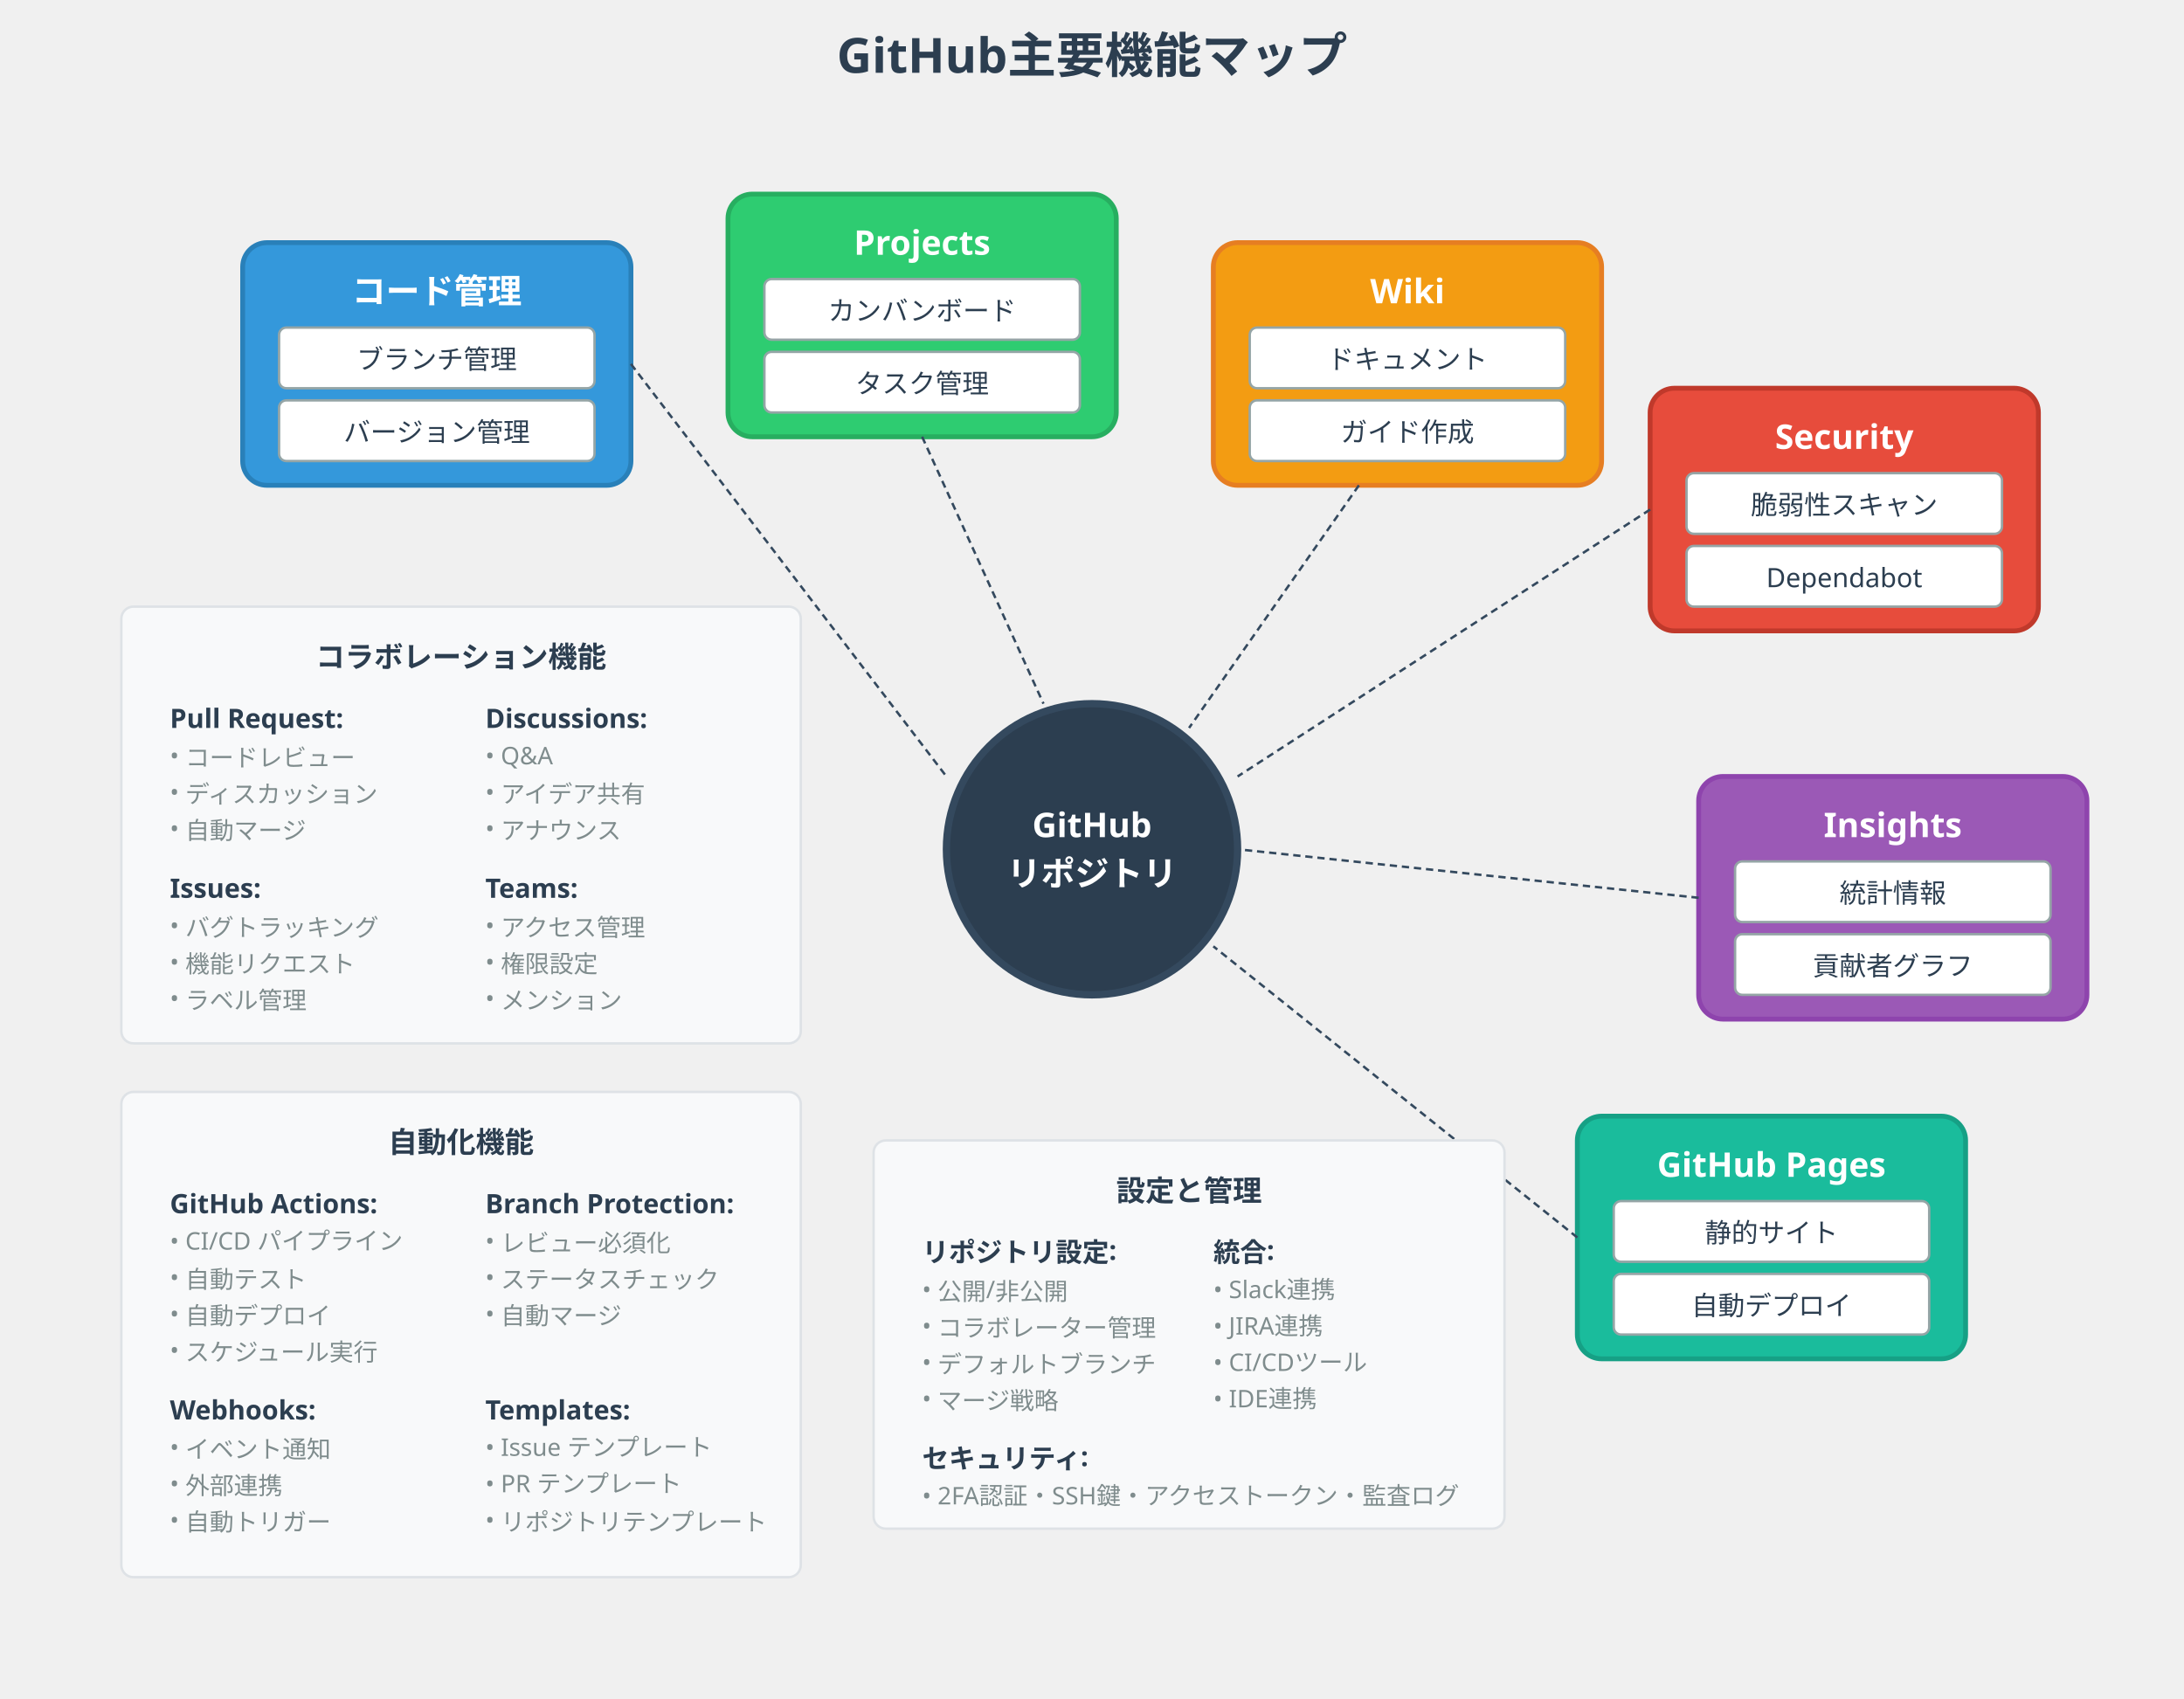
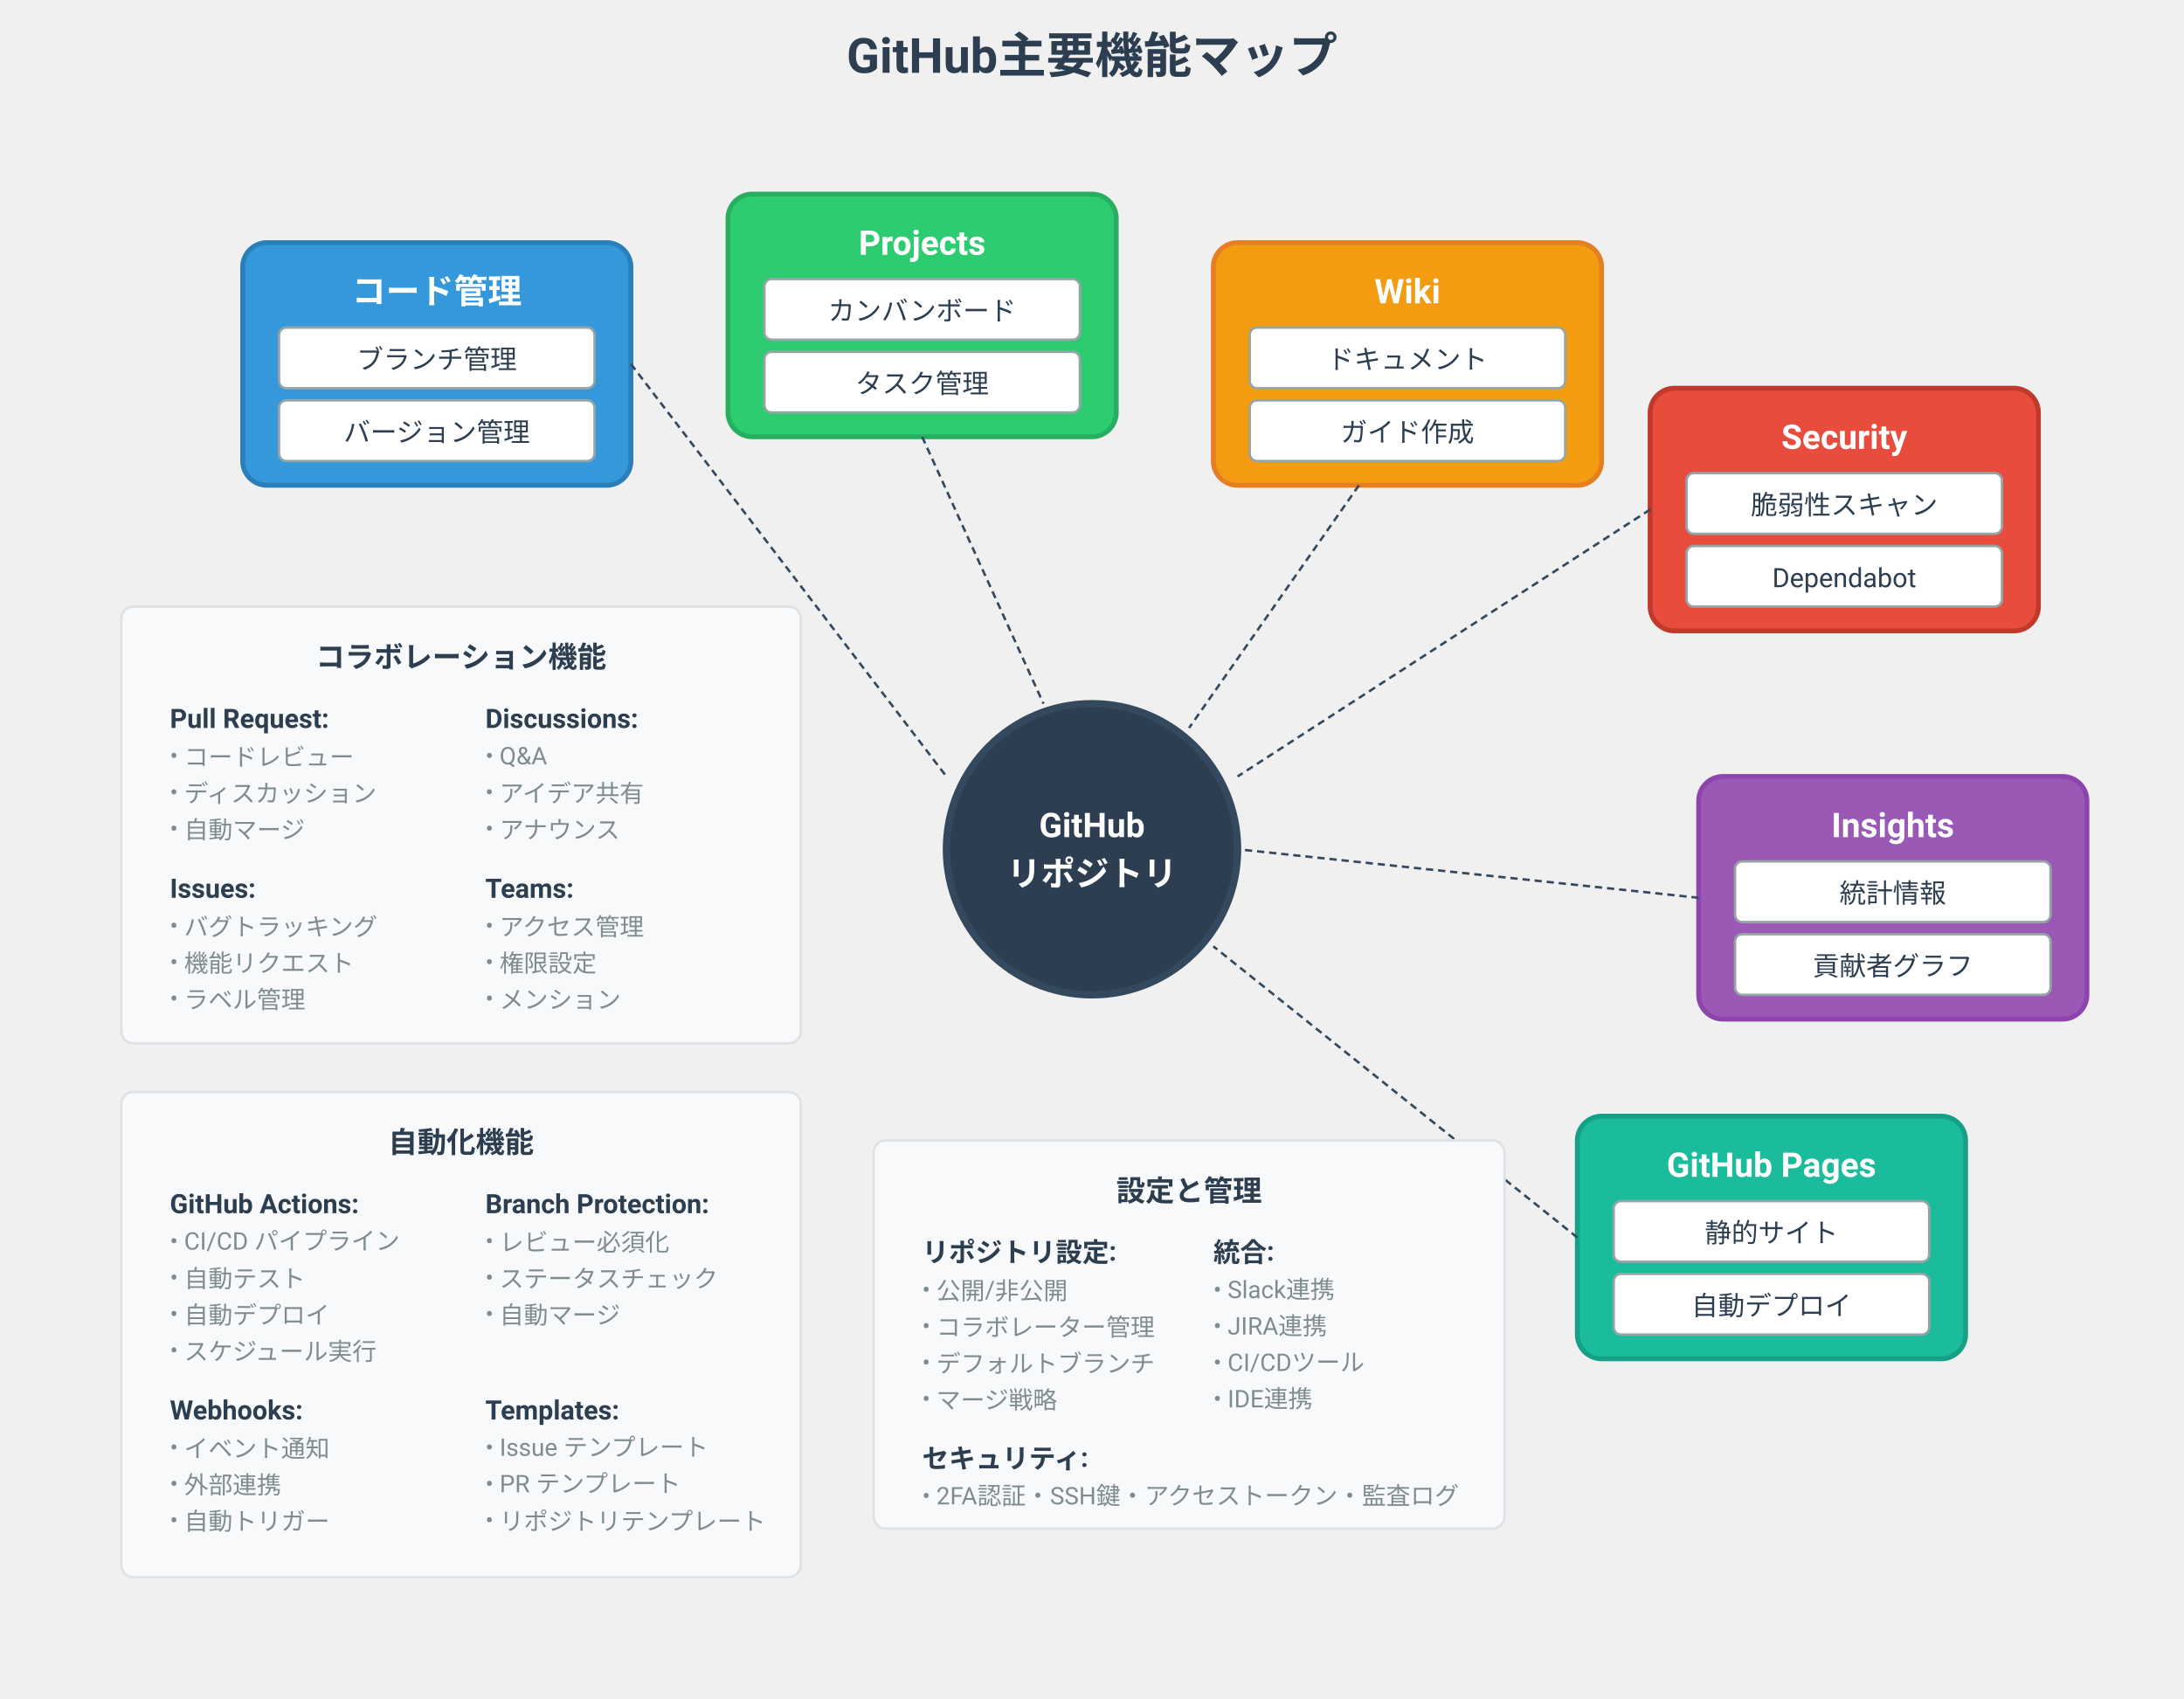
<svg xmlns="http://www.w3.org/2000/svg" width="900" height="700" viewBox="0 0 900 700">
  <defs>
    <style>
-       .title { font-family: 'Noto Sans JP', sans-serif; font-size: 20px; font-weight: bold; fill: #2c3e50; }
-       .feature-title { font-family: 'Noto Sans JP', sans-serif; font-size: 14px; font-weight: bold; fill: #fff; }
-       .section-title { font-family: 'Noto Sans JP', sans-serif; font-size: 12px; font-weight: bold; fill: #2c3e50; }
-       .text-content { font-family: 'Noto Sans JP', sans-serif; font-size: 11px; fill: #2c3e50; }
-       .small-text { font-family: 'Noto Sans JP', sans-serif; font-size: 10px; fill: #7f8c8d; }
+       .title { font-family: -apple-system, BlinkMacSystemFont, 'Segoe UI', Roboto, 'Helvetica Neue', Arial, 'Noto Sans', sans-serif, 'Apple Color Emoji', 'Segoe UI Emoji', 'Segoe UI Symbol', 'Noto Color Emoji'; font-size: 20px; font-weight: bold; fill: #2c3e50; }
+       .feature-title { font-family: -apple-system, BlinkMacSystemFont, 'Segoe UI', Roboto, 'Helvetica Neue', Arial, 'Noto Sans', sans-serif, 'Apple Color Emoji', 'Segoe UI Emoji', 'Segoe UI Symbol', 'Noto Color Emoji'; font-size: 14px; font-weight: bold; fill: #fff; }
+       .section-title { font-family: -apple-system, BlinkMacSystemFont, 'Segoe UI', Roboto, 'Helvetica Neue', Arial, 'Noto Sans', sans-serif, 'Apple Color Emoji', 'Segoe UI Emoji', 'Segoe UI Symbol', 'Noto Color Emoji'; font-size: 12px; font-weight: bold; fill: #2c3e50; }
+       .text-content { font-family: -apple-system, BlinkMacSystemFont, 'Segoe UI', Roboto, 'Helvetica Neue', Arial, 'Noto Sans', sans-serif, 'Apple Color Emoji', 'Segoe UI Emoji', 'Segoe UI Symbol', 'Noto Color Emoji'; font-size: 11px; fill: #2c3e50; }
+       .small-text { font-family: -apple-system, BlinkMacSystemFont, 'Segoe UI', Roboto, 'Helvetica Neue', Arial, 'Noto Sans', sans-serif, 'Apple Color Emoji', 'Segoe UI Emoji', 'Segoe UI Symbol', 'Noto Color Emoji'; font-size: 10px; fill: #7f8c8d; }
      .repo-box { fill: #3498db; stroke: #2980b9; stroke-width: 2; }
      .project-box { fill: #2ecc71; stroke: #27ae60; stroke-width: 2; }
      .wiki-box { fill: #f39c12; stroke: #e67e22; stroke-width: 2; }
      .security-box { fill: #e74c3c; stroke: #c0392b; stroke-width: 2; }
      .insights-box { fill: #9b59b6; stroke: #8e44ad; stroke-width: 2; }
      .pages-box { fill: #1abc9c; stroke: #16a085; stroke-width: 2; }
      .component { fill: #fff; stroke: #95a5a6; stroke-width: 1; }
      .connection-line { stroke: #34495e; stroke-width: 1; stroke-dasharray: 3,2; fill: none; }
      .center-circle { fill: #2c3e50; stroke: #34495e; stroke-width: 3; }
    </style>
  </defs>
  <text x="450" y="30" class="title" text-anchor="middle">GitHub主要機能マップ</text>
  <circle cx="450" cy="350" r="60" class="center-circle" />
  <text x="450" y="345" class="feature-title" text-anchor="middle">GitHub</text>
  <text x="450" y="365" class="feature-title" text-anchor="middle">リポジトリ</text>
  <g id="repository">
    <rect x="100" y="100" width="160" height="100" class="repo-box" rx="10" />
    <text x="180" y="125" class="feature-title" text-anchor="middle">コード管理</text>
    <rect x="115" y="135" width="130" height="25" class="component" rx="3" />
    <text x="180" y="152" class="text-content" text-anchor="middle">ブランチ管理</text>
    <rect x="115" y="165" width="130" height="25" class="component" rx="3" />
    <text x="180" y="182" class="text-content" text-anchor="middle">バージョン管理</text>
    <line x1="260" y1="150" x2="390" y2="320" class="connection-line" />
  </g>
  <g id="projects">
    <rect x="300" y="80" width="160" height="100" class="project-box" rx="10" />
    <text x="380" y="105" class="feature-title" text-anchor="middle">Projects</text>
    <rect x="315" y="115" width="130" height="25" class="component" rx="3" />
    <text x="380" y="132" class="text-content" text-anchor="middle">カンバンボード</text>
    <rect x="315" y="145" width="130" height="25" class="component" rx="3" />
    <text x="380" y="162" class="text-content" text-anchor="middle">タスク管理</text>
    <line x1="380" y1="180" x2="430" y2="290" class="connection-line" />
  </g>
  <g id="wiki">
    <rect x="500" y="100" width="160" height="100" class="wiki-box" rx="10" />
    <text x="580" y="125" class="feature-title" text-anchor="middle">Wiki</text>
    <rect x="515" y="135" width="130" height="25" class="component" rx="3" />
    <text x="580" y="152" class="text-content" text-anchor="middle">ドキュメント</text>
    <rect x="515" y="165" width="130" height="25" class="component" rx="3" />
    <text x="580" y="182" class="text-content" text-anchor="middle">ガイド作成</text>
    <line x1="560" y1="200" x2="490" y2="300" class="connection-line" />
  </g>
  <g id="security">
    <rect x="680" y="160" width="160" height="100" class="security-box" rx="10" />
    <text x="760" y="185" class="feature-title" text-anchor="middle">Security</text>
    <rect x="695" y="195" width="130" height="25" class="component" rx="3" />
    <text x="760" y="212" class="text-content" text-anchor="middle">脆弱性スキャン</text>
    <rect x="695" y="225" width="130" height="25" class="component" rx="3" />
    <text x="760" y="242" class="text-content" text-anchor="middle">Dependabot</text>
    <line x1="680" y1="210" x2="510" y2="320" class="connection-line" />
  </g>
  <g id="insights">
    <rect x="700" y="320" width="160" height="100" class="insights-box" rx="10" />
    <text x="780" y="345" class="feature-title" text-anchor="middle">Insights</text>
    <rect x="715" y="355" width="130" height="25" class="component" rx="3" />
    <text x="780" y="372" class="text-content" text-anchor="middle">統計情報</text>
    <rect x="715" y="385" width="130" height="25" class="component" rx="3" />
    <text x="780" y="402" class="text-content" text-anchor="middle">貢献者グラフ</text>
    <line x1="700" y1="370" x2="510" y2="350" class="connection-line" />
  </g>
  <g id="pages">
    <rect x="650" y="460" width="160" height="100" class="pages-box" rx="10" />
    <text x="730" y="485" class="feature-title" text-anchor="middle">GitHub Pages</text>
    <rect x="665" y="495" width="130" height="25" class="component" rx="3" />
    <text x="730" y="512" class="text-content" text-anchor="middle">静的サイト</text>
    <rect x="665" y="525" width="130" height="25" class="component" rx="3" />
    <text x="730" y="542" class="text-content" text-anchor="middle">自動デプロイ</text>
    <line x1="650" y1="510" x2="500" y2="390" class="connection-line" />
  </g>
  <g id="additional-features">
    <rect x="50" y="250" width="280" height="180" fill="#f8f9fa" stroke="#dee2e6" stroke-width="1" rx="5" />
    <text x="190" y="275" class="section-title" text-anchor="middle">コラボレーション機能</text>
    <text x="70" y="300" class="text-content" font-weight="bold">Pull Request:</text>
    <text x="70" y="315" class="small-text">• コードレビュー</text>
    <text x="70" y="330" class="small-text">• ディスカッション</text>
    <text x="70" y="345" class="small-text">• 自動マージ</text>
    <text x="70" y="370" class="text-content" font-weight="bold">Issues:</text>
    <text x="70" y="385" class="small-text">• バグトラッキング</text>
    <text x="70" y="400" class="small-text">• 機能リクエスト</text>
    <text x="70" y="415" class="small-text">• ラベル管理</text>
    <text x="200" y="300" class="text-content" font-weight="bold">Discussions:</text>
    <text x="200" y="315" class="small-text">• Q&amp;A</text>
    <text x="200" y="330" class="small-text">• アイデア共有</text>
    <text x="200" y="345" class="small-text">• アナウンス</text>
    <text x="200" y="370" class="text-content" font-weight="bold">Teams:</text>
    <text x="200" y="385" class="small-text">• アクセス管理</text>
    <text x="200" y="400" class="small-text">• 権限設定</text>
    <text x="200" y="415" class="small-text">• メンション</text>
  </g>
  <g id="automation">
    <rect x="50" y="450" width="280" height="200" fill="#f8f9fa" stroke="#dee2e6" stroke-width="1" rx="5" />
    <text x="190" y="475" class="section-title" text-anchor="middle">自動化機能</text>
    <text x="70" y="500" class="text-content" font-weight="bold">GitHub Actions:</text>
    <text x="70" y="515" class="small-text">• CI/CD パイプライン</text>
    <text x="70" y="530" class="small-text">• 自動テスト</text>
    <text x="70" y="545" class="small-text">• 自動デプロイ</text>
    <text x="70" y="560" class="small-text">• スケジュール実行</text>
    <text x="70" y="585" class="text-content" font-weight="bold">Webhooks:</text>
    <text x="70" y="600" class="small-text">• イベント通知</text>
    <text x="70" y="615" class="small-text">• 外部連携</text>
    <text x="70" y="630" class="small-text">• 自動トリガー</text>
    <text x="200" y="500" class="text-content" font-weight="bold">Branch Protection:</text>
    <text x="200" y="515" class="small-text">• レビュー必須化</text>
    <text x="200" y="530" class="small-text">• ステータスチェック</text>
    <text x="200" y="545" class="small-text">• 自動マージ</text>
    <text x="200" y="585" class="text-content" font-weight="bold">Templates:</text>
    <text x="200" y="600" class="small-text">• Issue テンプレート</text>
    <text x="200" y="615" class="small-text">• PR テンプレート</text>
    <text x="200" y="630" class="small-text">• リポジトリテンプレート</text>
  </g>
  <g id="settings">
    <rect x="360" y="470" width="260" height="160" fill="#f8f9fa" stroke="#dee2e6" stroke-width="1" rx="5" />
    <text x="490" y="495" class="section-title" text-anchor="middle">設定と管理</text>
    <text x="380" y="520" class="text-content" font-weight="bold">リポジトリ設定:</text>
    <text x="380" y="535" class="small-text">• 公開/非公開</text>
    <text x="380" y="550" class="small-text">• コラボレーター管理</text>
    <text x="380" y="565" class="small-text">• デフォルトブランチ</text>
    <text x="380" y="580" class="small-text">• マージ戦略</text>
    <text x="500" y="520" class="text-content" font-weight="bold">統合:</text>
    <text x="500" y="535" class="small-text">• Slack連携</text>
    <text x="500" y="550" class="small-text">• JIRA連携</text>
    <text x="500" y="565" class="small-text">• CI/CDツール</text>
    <text x="500" y="580" class="small-text">• IDE連携</text>
    <text x="380" y="605" class="text-content" font-weight="bold">セキュリティ:</text>
    <text x="380" y="620" class="small-text">• 2FA認証・SSH鍵・アクセストークン・監査ログ</text>
  </g>
</svg>
